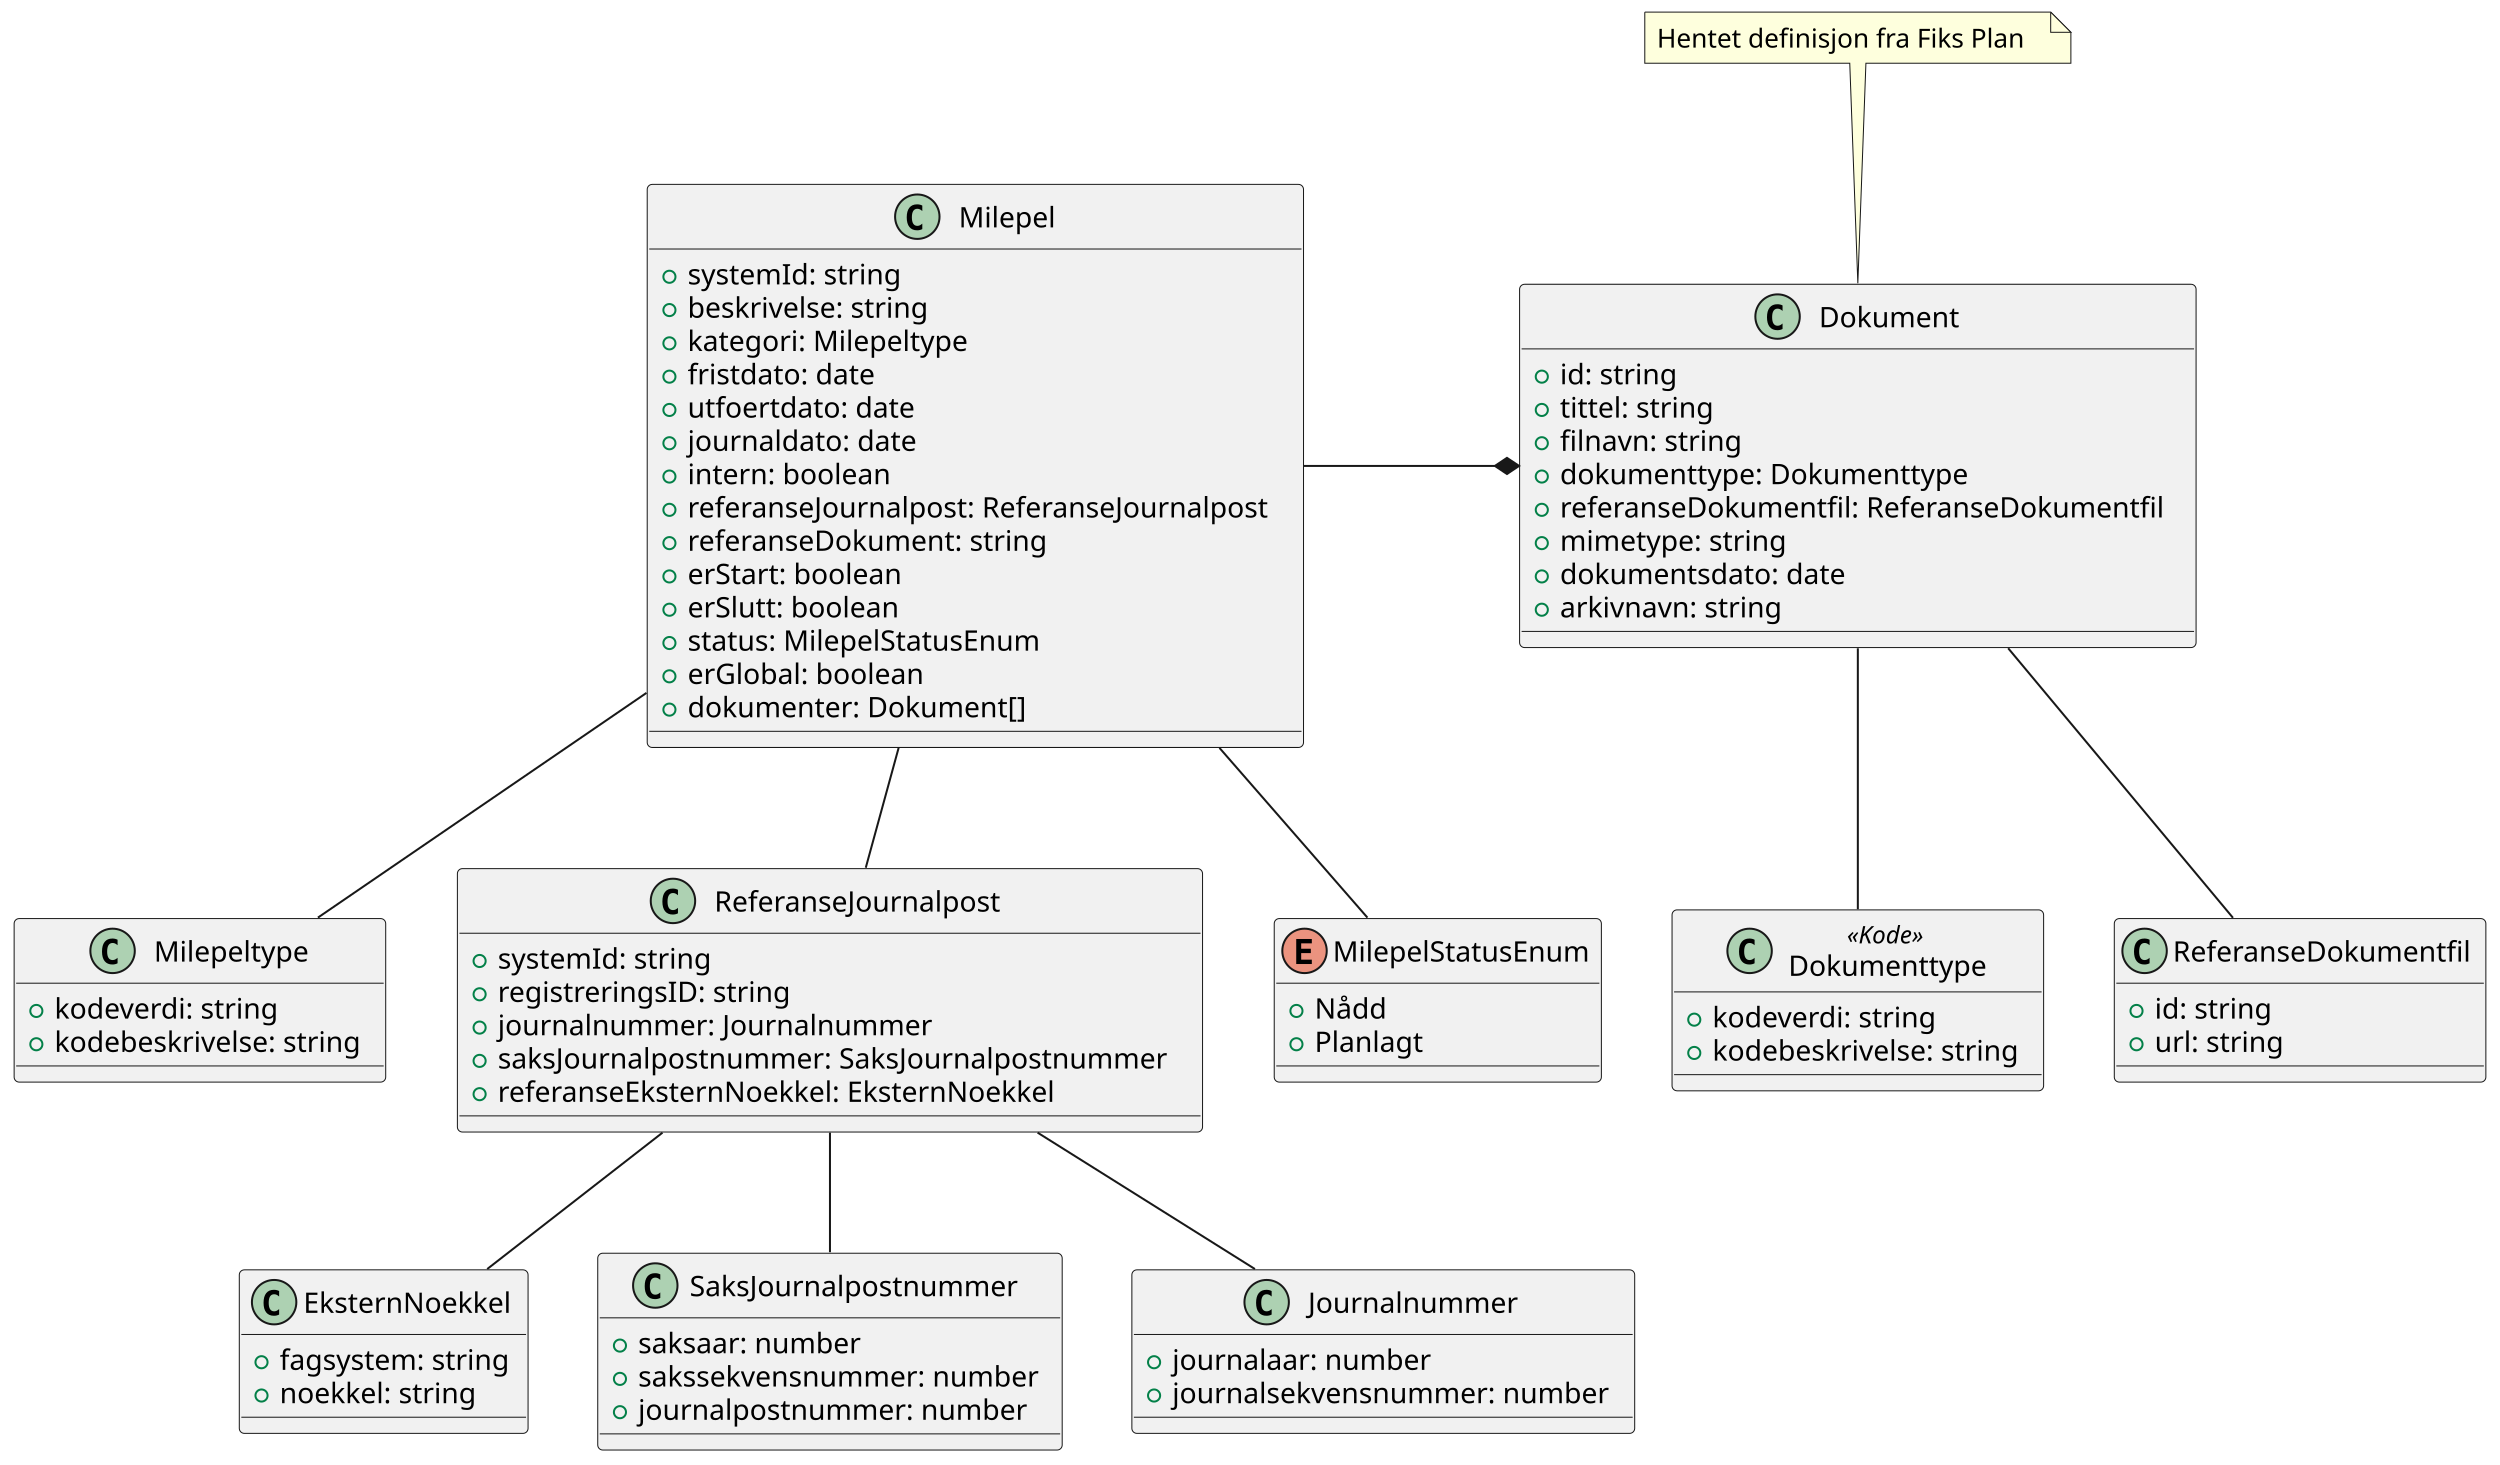
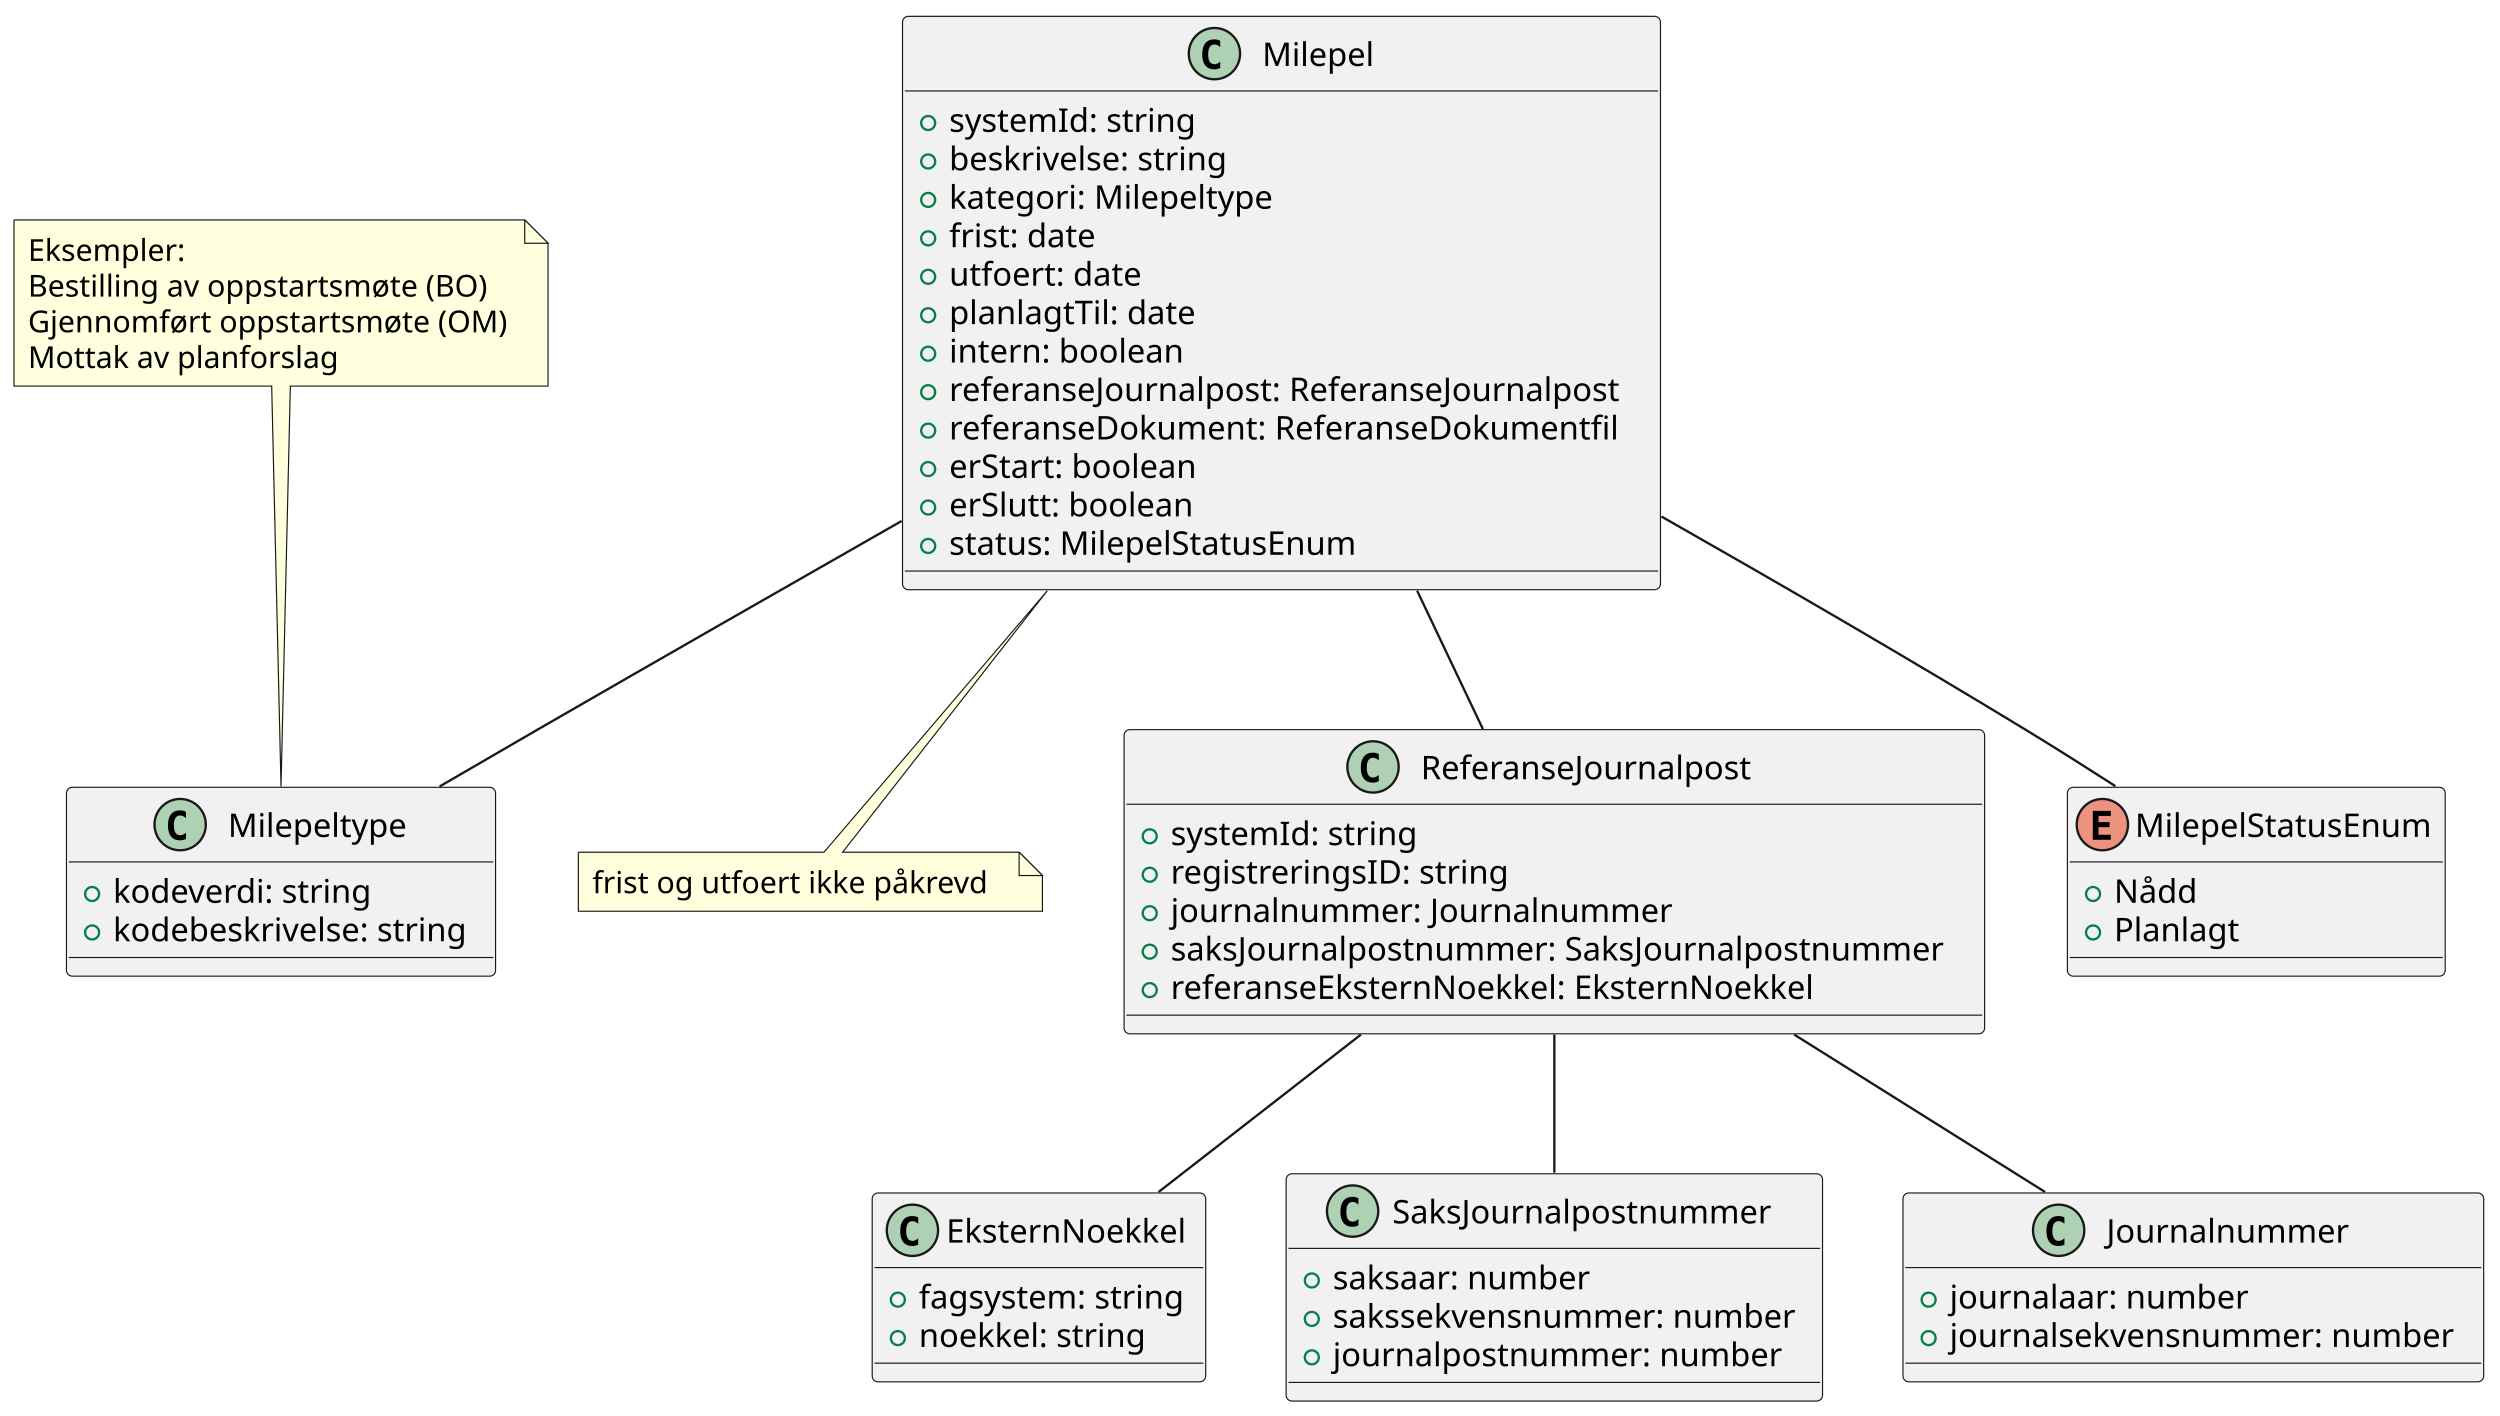
- <svg xmlns="http://www.w3.org/2000/svg" contentStyleType="text/css" height="725px" preserveAspectRatio="none" style="width:1238px;height:725px;background:#FFFFFF;" version="1.1" viewBox="0 0 1238 725" width="1238px" zoomAndPan="magnify">
+ <svg xmlns="http://www.w3.org/2000/svg" contentStyleType="text/css" height="607px" preserveAspectRatio="none" style="width:1072px;height:607px;background:#FFFFFF;" version="1.1" viewBox="0 0 1072 607" width="1072px" zoomAndPan="magnify">
  <defs />
  <g>
    <g id="elem_Milepel">
-       <rect codeLine="2" fill="#F1F1F1" height="278.836" id="Milepel" rx="2.5" ry="2.5" style="stroke:#181818;stroke-width:0.5;" width="325" x="320.5" y="91.31" />
-       <ellipse cx="454.25" cy="107.31" fill="#ADD1B2" rx="11" ry="11" style="stroke:#181818;stroke-width:1.0;" />
-       <path d="M456.723,113.453 Q456.142,113.752 455.503,113.901 Q454.864,114.051 454.158,114.051 Q451.651,114.051 450.332,112.399 Q449.012,110.747 449.012,107.626 Q449.012,104.496 450.332,102.845 Q451.651,101.193 454.158,101.193 Q454.864,101.193 455.511,101.342 Q456.159,101.492 456.723,101.79 L456.723,104.513 Q456.092,103.932 455.499,103.662 Q454.905,103.392 454.274,103.392 Q452.93,103.392 452.245,104.459 Q451.56,105.526 451.56,107.626 Q451.56,109.718 452.245,110.784 Q452.93,111.851 454.274,111.851 Q454.905,111.851 455.499,111.581 Q456.092,111.311 456.723,110.73 Z " fill="#000000" />
-       <text fill="#000000" font-family="sans-serif" font-size="14" lengthAdjust="spacing" textLength="49" x="474.75" y="112.601">Milepel</text>
-       <line style="stroke:#181818;stroke-width:0.5;" x1="321.5" x2="644.5" y1="123.31" y2="123.31" />
-       <ellipse cx="331.5" cy="137.054" fill="none" rx="3" ry="3" style="stroke:#038048;stroke-width:1.0;" />
-       <text fill="#000000" font-family="sans-serif" font-size="14" lengthAdjust="spacing" textLength="108" x="340.5" y="140.845">systemId: string</text>
-       <ellipse cx="331.5" cy="153.542" fill="none" rx="3" ry="3" style="stroke:#038048;stroke-width:1.0;" />
-       <text fill="#000000" font-family="sans-serif" font-size="14" lengthAdjust="spacing" textLength="124" x="340.5" y="157.333">beskrivelse: string</text>
-       <ellipse cx="331.5" cy="170.031" fill="none" rx="3" ry="3" style="stroke:#038048;stroke-width:1.0;" />
-       <text fill="#000000" font-family="sans-serif" font-size="14" lengthAdjust="spacing" textLength="143" x="340.5" y="173.822">kategori: Milepeltype</text>
-       <ellipse cx="331.5" cy="186.519" fill="none" rx="3" ry="3" style="stroke:#038048;stroke-width:1.0;" />
-       <text fill="#000000" font-family="sans-serif" font-size="14" lengthAdjust="spacing" textLength="96" x="340.5" y="190.31">fristdato: date</text>
-       <ellipse cx="331.5" cy="203.007" fill="none" rx="3" ry="3" style="stroke:#038048;stroke-width:1.0;" />
-       <text fill="#000000" font-family="sans-serif" font-size="14" lengthAdjust="spacing" textLength="116" x="340.5" y="206.798">utfoertdato: date</text>
-       <ellipse cx="331.5" cy="219.495" fill="none" rx="3" ry="3" style="stroke:#038048;stroke-width:1.0;" />
-       <text fill="#000000" font-family="sans-serif" font-size="14" lengthAdjust="spacing" textLength="118" x="340.5" y="223.287">journaldato: date</text>
-       <ellipse cx="331.5" cy="235.984" fill="none" rx="3" ry="3" style="stroke:#038048;stroke-width:1.0;" />
-       <text fill="#000000" font-family="sans-serif" font-size="14" lengthAdjust="spacing" textLength="105" x="340.5" y="239.775">intern: boolean</text>
-       <ellipse cx="331.5" cy="252.472" fill="none" rx="3" ry="3" style="stroke:#038048;stroke-width:1.0;" />
-       <text fill="#000000" font-family="sans-serif" font-size="14" lengthAdjust="spacing" textLength="299" x="340.5" y="256.263">referanseJournalpost: ReferanseJournalpost</text>
-       <ellipse cx="331.5" cy="268.96" fill="none" rx="3" ry="3" style="stroke:#038048;stroke-width:1.0;" />
-       <text fill="#000000" font-family="sans-serif" font-size="14" lengthAdjust="spacing" textLength="184" x="340.5" y="272.751">referanseDokument: string</text>
-       <ellipse cx="331.5" cy="285.449" fill="none" rx="3" ry="3" style="stroke:#038048;stroke-width:1.0;" />
-       <text fill="#000000" font-family="sans-serif" font-size="14" lengthAdjust="spacing" textLength="110" x="340.5" y="289.24">erStart: boolean</text>
-       <ellipse cx="331.5" cy="301.937" fill="none" rx="3" ry="3" style="stroke:#038048;stroke-width:1.0;" />
-       <text fill="#000000" font-family="sans-serif" font-size="14" lengthAdjust="spacing" textLength="109" x="340.5" y="305.728">erSlutt: boolean</text>
-       <ellipse cx="331.5" cy="318.425" fill="none" rx="3" ry="3" style="stroke:#038048;stroke-width:1.0;" />
-       <text fill="#000000" font-family="sans-serif" font-size="14" lengthAdjust="spacing" textLength="179" x="340.5" y="322.216">status: MilepelStatusEnum</text>
-       <ellipse cx="331.5" cy="334.913" fill="none" rx="3" ry="3" style="stroke:#038048;stroke-width:1.0;" />
-       <text fill="#000000" font-family="sans-serif" font-size="14" lengthAdjust="spacing" textLength="122" x="340.5" y="338.704">erGlobal: boolean</text>
-       <ellipse cx="331.5" cy="351.402" fill="none" rx="3" ry="3" style="stroke:#038048;stroke-width:1.0;" />
-       <text fill="#000000" font-family="sans-serif" font-size="14" lengthAdjust="spacing" textLength="173" x="340.5" y="355.193">dokumenter: Dokument[]</text>
-       <line style="stroke:#181818;stroke-width:0.5;" x1="321.5" x2="644.5" y1="362.146" y2="362.146" />
+       <rect codeLine="2" fill="#F1F1F1" height="245.859" id="Milepel" rx="2.5" ry="2.5" style="stroke:#181818;stroke-width:0.5;" width="325" x="387" y="7" />
+       <ellipse cx="520.75" cy="23" fill="#ADD1B2" rx="11" ry="11" style="stroke:#181818;stroke-width:1.0;" />
+       <path d="M523.223,29.143 Q522.642,29.442 522.003,29.591 Q521.364,29.741 520.658,29.741 Q518.151,29.741 516.832,28.089 Q515.512,26.437 515.512,23.316 Q515.512,20.186 516.832,18.535 Q518.151,16.883 520.658,16.883 Q521.364,16.883 522.011,17.032 Q522.659,17.182 523.223,17.48 L523.223,20.203 Q522.592,19.622 521.999,19.352 Q521.405,19.082 520.774,19.082 Q519.43,19.082 518.745,20.149 Q518.06,21.216 518.06,23.316 Q518.06,25.408 518.745,26.474 Q519.43,27.541 520.774,27.541 Q521.405,27.541 521.999,27.271 Q522.592,27.002 523.223,26.42 Z " fill="#000000" />
+       <text fill="#000000" font-family="sans-serif" font-size="14" lengthAdjust="spacing" textLength="49" x="541.25" y="28.291">Milepel</text>
+       <line style="stroke:#181818;stroke-width:0.5;" x1="388" x2="711" y1="39" y2="39" />
+       <ellipse cx="398" cy="52.744" fill="none" rx="3" ry="3" style="stroke:#038048;stroke-width:1.0;" />
+       <text fill="#000000" font-family="sans-serif" font-size="14" lengthAdjust="spacing" textLength="108" x="407" y="56.535">systemId: string</text>
+       <ellipse cx="398" cy="69.232" fill="none" rx="3" ry="3" style="stroke:#038048;stroke-width:1.0;" />
+       <text fill="#000000" font-family="sans-serif" font-size="14" lengthAdjust="spacing" textLength="124" x="407" y="73.023">beskrivelse: string</text>
+       <ellipse cx="398" cy="85.721" fill="none" rx="3" ry="3" style="stroke:#038048;stroke-width:1.0;" />
+       <text fill="#000000" font-family="sans-serif" font-size="14" lengthAdjust="spacing" textLength="143" x="407" y="89.512">kategori: Milepeltype</text>
+       <ellipse cx="398" cy="102.209" fill="none" rx="3" ry="3" style="stroke:#038048;stroke-width:1.0;" />
+       <text fill="#000000" font-family="sans-serif" font-size="14" lengthAdjust="spacing" textLength="65" x="407" y="106">frist: date</text>
+       <ellipse cx="398" cy="118.697" fill="none" rx="3" ry="3" style="stroke:#038048;stroke-width:1.0;" />
+       <text fill="#000000" font-family="sans-serif" font-size="14" lengthAdjust="spacing" textLength="85" x="407" y="122.488">utfoert: date</text>
+       <ellipse cx="398" cy="135.185" fill="none" rx="3" ry="3" style="stroke:#038048;stroke-width:1.0;" />
+       <text fill="#000000" font-family="sans-serif" font-size="14" lengthAdjust="spacing" textLength="111" x="407" y="138.977">planlagtTil: date</text>
+       <ellipse cx="398" cy="151.674" fill="none" rx="3" ry="3" style="stroke:#038048;stroke-width:1.0;" />
+       <text fill="#000000" font-family="sans-serif" font-size="14" lengthAdjust="spacing" textLength="105" x="407" y="155.465">intern: boolean</text>
+       <ellipse cx="398" cy="168.162" fill="none" rx="3" ry="3" style="stroke:#038048;stroke-width:1.0;" />
+       <text fill="#000000" font-family="sans-serif" font-size="14" lengthAdjust="spacing" textLength="299" x="407" y="171.953">referanseJournalpost: ReferanseJournalpost</text>
+       <ellipse cx="398" cy="184.65" fill="none" rx="3" ry="3" style="stroke:#038048;stroke-width:1.0;" />
+       <text fill="#000000" font-family="sans-serif" font-size="14" lengthAdjust="spacing" textLength="296" x="407" y="188.441">referanseDokument: ReferanseDokumentfil</text>
+       <ellipse cx="398" cy="201.139" fill="none" rx="3" ry="3" style="stroke:#038048;stroke-width:1.0;" />
+       <text fill="#000000" font-family="sans-serif" font-size="14" lengthAdjust="spacing" textLength="110" x="407" y="204.93">erStart: boolean</text>
+       <ellipse cx="398" cy="217.627" fill="none" rx="3" ry="3" style="stroke:#038048;stroke-width:1.0;" />
+       <text fill="#000000" font-family="sans-serif" font-size="14" lengthAdjust="spacing" textLength="109" x="407" y="221.418">erSlutt: boolean</text>
+       <ellipse cx="398" cy="234.115" fill="none" rx="3" ry="3" style="stroke:#038048;stroke-width:1.0;" />
+       <text fill="#000000" font-family="sans-serif" font-size="14" lengthAdjust="spacing" textLength="179" x="407" y="237.906">status: MilepelStatusEnum</text>
+       <line style="stroke:#181818;stroke-width:0.5;" x1="388" x2="711" y1="244.859" y2="244.859" />
    </g>
    <g id="elem_Milepeltype">
-       <rect codeLine="21" fill="#F1F1F1" height="80.977" id="Milepeltype" rx="2.5" ry="2.5" style="stroke:#181818;stroke-width:0.5;" width="184" x="7" y="454.88" />
-       <ellipse cx="55.75" cy="470.88" fill="#ADD1B2" rx="11" ry="11" style="stroke:#181818;stroke-width:1.0;" />
-       <path d="M58.223,477.023 Q57.642,477.322 57.003,477.471 Q56.364,477.621 55.658,477.621 Q53.151,477.621 51.831,475.969 Q50.512,474.317 50.512,471.196 Q50.512,468.067 51.831,466.415 Q53.151,464.763 55.658,464.763 Q56.364,464.763 57.011,464.912 Q57.659,465.062 58.223,465.361 L58.223,468.083 Q57.592,467.502 56.999,467.232 Q56.405,466.962 55.774,466.962 Q54.43,466.962 53.745,468.029 Q53.06,469.096 53.06,471.196 Q53.06,473.288 53.745,474.354 Q54.43,475.421 55.774,475.421 Q56.405,475.421 56.999,475.151 Q57.592,474.882 58.223,474.3 Z " fill="#000000" />
-       <text fill="#000000" font-family="sans-serif" font-size="14" lengthAdjust="spacing" textLength="78" x="76.25" y="476.171">Milepeltype</text>
-       <line style="stroke:#181818;stroke-width:0.5;" x1="8" x2="190" y1="486.88" y2="486.88" />
-       <ellipse cx="18" cy="500.624" fill="none" rx="3" ry="3" style="stroke:#038048;stroke-width:1.0;" />
-       <text fill="#000000" font-family="sans-serif" font-size="14" lengthAdjust="spacing" textLength="116" x="27" y="504.415">kodeverdi: string</text>
-       <ellipse cx="18" cy="517.112" fill="none" rx="3" ry="3" style="stroke:#038048;stroke-width:1.0;" />
-       <text fill="#000000" font-family="sans-serif" font-size="14" lengthAdjust="spacing" textLength="158" x="27" y="520.903">kodebeskrivelse: string</text>
-       <line style="stroke:#181818;stroke-width:0.5;" x1="8" x2="190" y1="527.857" y2="527.857" />
+       <rect codeLine="24" fill="#F1F1F1" height="80.977" id="Milepeltype" rx="2.5" ry="2.5" style="stroke:#181818;stroke-width:0.5;" width="184" x="28.5" y="337.6" />
+       <ellipse cx="77.25" cy="353.6" fill="#ADD1B2" rx="11" ry="11" style="stroke:#181818;stroke-width:1.0;" />
+       <path d="M79.723,359.743 Q79.142,360.042 78.503,360.191 Q77.864,360.341 77.158,360.341 Q74.651,360.341 73.332,358.689 Q72.012,357.037 72.012,353.916 Q72.012,350.786 73.332,349.135 Q74.651,347.483 77.158,347.483 Q77.864,347.483 78.511,347.632 Q79.159,347.782 79.723,348.08 L79.723,350.803 Q79.092,350.222 78.499,349.952 Q77.905,349.683 77.274,349.683 Q75.93,349.683 75.245,350.749 Q74.56,351.816 74.56,353.916 Q74.56,356.008 75.245,357.074 Q75.93,358.141 77.274,358.141 Q77.905,358.141 78.499,357.871 Q79.092,357.601 79.723,357.02 Z " fill="#000000" />
+       <text fill="#000000" font-family="sans-serif" font-size="14" lengthAdjust="spacing" textLength="78" x="97.75" y="358.891">Milepeltype</text>
+       <line style="stroke:#181818;stroke-width:0.5;" x1="29.5" x2="211.5" y1="369.6" y2="369.6" />
+       <ellipse cx="39.5" cy="383.344" fill="none" rx="3" ry="3" style="stroke:#038048;stroke-width:1.0;" />
+       <text fill="#000000" font-family="sans-serif" font-size="14" lengthAdjust="spacing" textLength="116" x="48.5" y="387.135">kodeverdi: string</text>
+       <ellipse cx="39.5" cy="399.832" fill="none" rx="3" ry="3" style="stroke:#038048;stroke-width:1.0;" />
+       <text fill="#000000" font-family="sans-serif" font-size="14" lengthAdjust="spacing" textLength="158" x="48.5" y="403.623">kodebeskrivelse: string</text>
+       <line style="stroke:#181818;stroke-width:0.5;" x1="29.5" x2="211.5" y1="410.577" y2="410.577" />
+     </g>
+     <g id="elem_GMN5">
+       <path d="M6,94.31 L6,165.552 A0,0 0 0 0 6,165.552 L116.5,165.552 L120.5,337.31 L124.5,165.552 L235,165.552 A0,0 0 0 0 235,165.552 L235,104.31 L225,94.31 L6,94.31 A0,0 0 0 0 6,94.31 " fill="#FEFFDD" style="stroke:#181818;stroke-width:0.5;" />
+       <path d="M225,94.31 L225,104.31 L235,104.31 L225,94.31 " fill="#FEFFDD" style="stroke:#181818;stroke-width:0.5;" />
+       <text fill="#000000" font-family="sans-serif" font-size="13" lengthAdjust="spacing" textLength="69" x="12" y="111.878">Eksempler:</text>
+       <text fill="#000000" font-family="sans-serif" font-size="13" lengthAdjust="spacing" textLength="201" x="12" y="127.189">Bestilling av oppstartsmøte (BO)</text>
+       <text fill="#000000" font-family="sans-serif" font-size="13" lengthAdjust="spacing" textLength="208" x="12" y="142.5">Gjennomført oppstartsmøte (OM)</text>
+       <text fill="#000000" font-family="sans-serif" font-size="13" lengthAdjust="spacing" textLength="137" x="12" y="157.81">Mottak av planforslag</text>
+     </g>
+     <g id="elem_GMN8">
+       <path d="M248,365.43 L248,390.74 A0,0 0 0 0 248,390.74 L447,390.74 A0,0 0 0 0 447,390.74 L447,375.43 L437,365.43 L361.32,365.43 L449.09,253.29 L353.32,365.43 L248,365.43 A0,0 0 0 0 248,365.43 " fill="#FEFFDD" style="stroke:#181818;stroke-width:0.5;" />
+       <path d="M437,365.43 L437,375.43 L447,375.43 L437,365.43 " fill="#FEFFDD" style="stroke:#181818;stroke-width:0.5;" />
+       <text fill="#000000" font-family="sans-serif" font-size="13" lengthAdjust="spacing" textLength="178" x="254" y="382.998">frist og utfoert ikke påkrevd</text>
    </g>
    <g id="elem_ReferanseJournalpost">
-       <rect codeLine="28" fill="#F1F1F1" height="130.441" id="ReferanseJournalpost" rx="2.5" ry="2.5" style="stroke:#181818;stroke-width:0.5;" width="369" x="226.5" y="430.14" />
-       <ellipse cx="333.25" cy="446.14" fill="#ADD1B2" rx="11" ry="11" style="stroke:#181818;stroke-width:1.0;" />
-       <path d="M335.723,452.283 Q335.142,452.582 334.503,452.731 Q333.864,452.881 333.158,452.881 Q330.651,452.881 329.332,451.229 Q328.012,449.577 328.012,446.456 Q328.012,443.327 329.332,441.675 Q330.651,440.023 333.158,440.023 Q333.864,440.023 334.511,440.172 Q335.159,440.322 335.723,440.62 L335.723,443.343 Q335.092,442.762 334.499,442.492 Q333.905,442.223 333.274,442.223 Q331.93,442.223 331.245,443.289 Q330.56,444.356 330.56,446.456 Q330.56,448.548 331.245,449.614 Q331.93,450.681 333.274,450.681 Q333.905,450.681 334.499,450.411 Q335.092,450.142 335.723,449.56 Z " fill="#000000" />
-       <text fill="#000000" font-family="sans-serif" font-size="14" lengthAdjust="spacing" textLength="147" x="353.75" y="451.431">ReferanseJournalpost</text>
-       <line style="stroke:#181818;stroke-width:0.5;" x1="227.5" x2="594.5" y1="462.14" y2="462.14" />
-       <ellipse cx="237.5" cy="475.884" fill="none" rx="3" ry="3" style="stroke:#038048;stroke-width:1.0;" />
-       <text fill="#000000" font-family="sans-serif" font-size="14" lengthAdjust="spacing" textLength="108" x="246.5" y="479.675">systemId: string</text>
-       <ellipse cx="237.5" cy="492.372" fill="none" rx="3" ry="3" style="stroke:#038048;stroke-width:1.0;" />
-       <text fill="#000000" font-family="sans-serif" font-size="14" lengthAdjust="spacing" textLength="150" x="246.5" y="496.163">registreringsID: string</text>
-       <ellipse cx="237.5" cy="508.861" fill="none" rx="3" ry="3" style="stroke:#038048;stroke-width:1.0;" />
-       <text fill="#000000" font-family="sans-serif" font-size="14" lengthAdjust="spacing" textLength="222" x="246.5" y="512.652">journalnummer: Journalnummer</text>
-       <ellipse cx="237.5" cy="525.349" fill="none" rx="3" ry="3" style="stroke:#038048;stroke-width:1.0;" />
-       <text fill="#000000" font-family="sans-serif" font-size="14" lengthAdjust="spacing" textLength="343" x="246.5" y="529.14">saksJournalpostnummer: SaksJournalpostnummer</text>
-       <ellipse cx="237.5" cy="541.837" fill="none" rx="3" ry="3" style="stroke:#038048;stroke-width:1.0;" />
-       <text fill="#000000" font-family="sans-serif" font-size="14" lengthAdjust="spacing" textLength="285" x="246.5" y="545.628">referanseEksternNoekkel: EksternNoekkel</text>
-       <line style="stroke:#181818;stroke-width:0.5;" x1="227.5" x2="594.5" y1="552.581" y2="552.581" />
+       <rect codeLine="31" fill="#F1F1F1" height="130.441" id="ReferanseJournalpost" rx="2.5" ry="2.5" style="stroke:#181818;stroke-width:0.5;" width="369" x="482" y="312.86" />
+       <ellipse cx="588.75" cy="328.86" fill="#ADD1B2" rx="11" ry="11" style="stroke:#181818;stroke-width:1.0;" />
+       <path d="M591.223,335.003 Q590.642,335.302 590.003,335.451 Q589.364,335.601 588.658,335.601 Q586.151,335.601 584.832,333.949 Q583.512,332.297 583.512,329.176 Q583.512,326.046 584.832,324.395 Q586.151,322.743 588.658,322.743 Q589.364,322.743 590.011,322.892 Q590.659,323.042 591.223,323.341 L591.223,326.063 Q590.592,325.482 589.999,325.212 Q589.405,324.942 588.774,324.942 Q587.43,324.942 586.745,326.009 Q586.06,327.076 586.06,329.176 Q586.06,331.268 586.745,332.334 Q587.43,333.401 588.774,333.401 Q589.405,333.401 589.999,333.131 Q590.592,332.861 591.223,332.28 Z " fill="#000000" />
+       <text fill="#000000" font-family="sans-serif" font-size="14" lengthAdjust="spacing" textLength="147" x="609.25" y="334.151">ReferanseJournalpost</text>
+       <line style="stroke:#181818;stroke-width:0.5;" x1="483" x2="850" y1="344.86" y2="344.86" />
+       <ellipse cx="493" cy="358.604" fill="none" rx="3" ry="3" style="stroke:#038048;stroke-width:1.0;" />
+       <text fill="#000000" font-family="sans-serif" font-size="14" lengthAdjust="spacing" textLength="108" x="502" y="362.395">systemId: string</text>
+       <ellipse cx="493" cy="375.092" fill="none" rx="3" ry="3" style="stroke:#038048;stroke-width:1.0;" />
+       <text fill="#000000" font-family="sans-serif" font-size="14" lengthAdjust="spacing" textLength="150" x="502" y="378.883">registreringsID: string</text>
+       <ellipse cx="493" cy="391.581" fill="none" rx="3" ry="3" style="stroke:#038048;stroke-width:1.0;" />
+       <text fill="#000000" font-family="sans-serif" font-size="14" lengthAdjust="spacing" textLength="222" x="502" y="395.372">journalnummer: Journalnummer</text>
+       <ellipse cx="493" cy="408.069" fill="none" rx="3" ry="3" style="stroke:#038048;stroke-width:1.0;" />
+       <text fill="#000000" font-family="sans-serif" font-size="14" lengthAdjust="spacing" textLength="343" x="502" y="411.86">saksJournalpostnummer: SaksJournalpostnummer</text>
+       <ellipse cx="493" cy="424.557" fill="none" rx="3" ry="3" style="stroke:#038048;stroke-width:1.0;" />
+       <text fill="#000000" font-family="sans-serif" font-size="14" lengthAdjust="spacing" textLength="285" x="502" y="428.348">referanseEksternNoekkel: EksternNoekkel</text>
+       <line style="stroke:#181818;stroke-width:0.5;" x1="483" x2="850" y1="435.301" y2="435.301" />
    </g>
    <g id="elem_MilepelStatusEnum">
-       <rect codeLine="58" fill="#F1F1F1" height="80.977" id="MilepelStatusEnum" rx="2.5" ry="2.5" style="stroke:#181818;stroke-width:0.5;" width="162" x="631" y="454.88" />
-       <ellipse cx="646" cy="470.88" fill="#EB937F" rx="11" ry="11" style="stroke:#181818;stroke-width:1.0;" />
-       <path d="M649.614,477.38 L641.894,477.38 L641.894,464.987 L649.614,464.987 L649.614,467.145 L644.343,467.145 L644.343,469.818 L649.116,469.818 L649.116,471.976 L644.343,471.976 L644.343,475.222 L649.614,475.222 Z " fill="#000000" />
-       <text fill="#000000" font-family="sans-serif" font-size="14" lengthAdjust="spacing" textLength="130" x="660" y="476.171">MilepelStatusEnum</text>
-       <line style="stroke:#181818;stroke-width:0.5;" x1="632" x2="792" y1="486.88" y2="486.88" />
-       <ellipse cx="642" cy="500.624" fill="none" rx="3" ry="3" style="stroke:#038048;stroke-width:1.0;" />
-       <text fill="#000000" font-family="sans-serif" font-size="14" lengthAdjust="spacing" textLength="36" x="651" y="504.415">Nådd</text>
-       <ellipse cx="642" cy="517.112" fill="none" rx="3" ry="3" style="stroke:#038048;stroke-width:1.0;" />
-       <text fill="#000000" font-family="sans-serif" font-size="14" lengthAdjust="spacing" textLength="55" x="651" y="520.903">Planlagt</text>
-       <line style="stroke:#181818;stroke-width:0.5;" x1="632" x2="792" y1="527.857" y2="527.857" />
-     </g>
-     <g id="elem_Dokument">
-       <rect codeLine="64" fill="#F1F1F1" height="179.906" id="Dokument" rx="2.5" ry="2.5" style="stroke:#181818;stroke-width:0.5;" width="335" x="752.5" y="140.77" />
-       <ellipse cx="880.25" cy="156.77" fill="#ADD1B2" rx="11" ry="11" style="stroke:#181818;stroke-width:1.0;" />
-       <path d="M882.723,162.913 Q882.142,163.212 881.503,163.361 Q880.864,163.511 880.158,163.511 Q877.651,163.511 876.332,161.859 Q875.012,160.207 875.012,157.086 Q875.012,153.957 876.332,152.305 Q877.651,150.653 880.158,150.653 Q880.864,150.653 881.511,150.802 Q882.159,150.952 882.723,151.25 L882.723,153.973 Q882.092,153.392 881.499,153.122 Q880.905,152.852 880.274,152.852 Q878.93,152.852 878.245,153.919 Q877.56,154.986 877.56,157.086 Q877.56,159.178 878.245,160.244 Q878.93,161.311 880.274,161.311 Q880.905,161.311 881.499,161.041 Q882.092,160.772 882.723,160.19 Z " fill="#000000" />
-       <text fill="#000000" font-family="sans-serif" font-size="14" lengthAdjust="spacing" textLength="71" x="900.75" y="162.061">Dokument</text>
-       <line style="stroke:#181818;stroke-width:0.5;" x1="753.5" x2="1086.5" y1="172.77" y2="172.77" />
-       <ellipse cx="763.5" cy="186.514" fill="none" rx="3" ry="3" style="stroke:#038048;stroke-width:1.0;" />
-       <text fill="#000000" font-family="sans-serif" font-size="14" lengthAdjust="spacing" textLength="61" x="772.5" y="190.305">id: string</text>
-       <ellipse cx="763.5" cy="203.002" fill="none" rx="3" ry="3" style="stroke:#038048;stroke-width:1.0;" />
-       <text fill="#000000" font-family="sans-serif" font-size="14" lengthAdjust="spacing" textLength="79" x="772.5" y="206.793">tittel: string</text>
-       <ellipse cx="763.5" cy="219.491" fill="none" rx="3" ry="3" style="stroke:#038048;stroke-width:1.0;" />
-       <text fill="#000000" font-family="sans-serif" font-size="14" lengthAdjust="spacing" textLength="94" x="772.5" y="223.282">filnavn: string</text>
-       <ellipse cx="763.5" cy="235.979" fill="none" rx="3" ry="3" style="stroke:#038048;stroke-width:1.0;" />
-       <text fill="#000000" font-family="sans-serif" font-size="14" lengthAdjust="spacing" textLength="207" x="772.5" y="239.77">dokumenttype: Dokumenttype</text>
-       <ellipse cx="763.5" cy="252.467" fill="none" rx="3" ry="3" style="stroke:#038048;stroke-width:1.0;" />
-       <text fill="#000000" font-family="sans-serif" font-size="14" lengthAdjust="spacing" textLength="309" x="772.5" y="256.258">referanseDokumentfil: ReferanseDokumentfil</text>
-       <ellipse cx="763.5" cy="268.955" fill="none" rx="3" ry="3" style="stroke:#038048;stroke-width:1.0;" />
-       <text fill="#000000" font-family="sans-serif" font-size="14" lengthAdjust="spacing" textLength="115" x="772.5" y="272.747">mimetype: string</text>
-       <ellipse cx="763.5" cy="285.444" fill="none" rx="3" ry="3" style="stroke:#038048;stroke-width:1.0;" />
-       <text fill="#000000" font-family="sans-serif" font-size="14" lengthAdjust="spacing" textLength="146" x="772.5" y="289.235">dokumentsdato: date</text>
-       <ellipse cx="763.5" cy="301.932" fill="none" rx="3" ry="3" style="stroke:#038048;stroke-width:1.0;" />
-       <text fill="#000000" font-family="sans-serif" font-size="14" lengthAdjust="spacing" textLength="114" x="772.5" y="305.723">arkivnavn: string</text>
-       <line style="stroke:#181818;stroke-width:0.5;" x1="753.5" x2="1086.5" y1="312.676" y2="312.676" />
+       <rect codeLine="60" fill="#F1F1F1" height="80.977" id="MilepelStatusEnum" rx="2.5" ry="2.5" style="stroke:#181818;stroke-width:0.5;" width="162" x="886.5" y="337.6" />
+       <ellipse cx="901.5" cy="353.6" fill="#EB937F" rx="11" ry="11" style="stroke:#181818;stroke-width:1.0;" />
+       <path d="M905.114,360.1 L897.394,360.1 L897.394,347.707 L905.114,347.707 L905.114,349.865 L899.843,349.865 L899.843,352.538 L904.616,352.538 L904.616,354.696 L899.843,354.696 L899.843,357.942 L905.114,357.942 Z " fill="#000000" />
+       <text fill="#000000" font-family="sans-serif" font-size="14" lengthAdjust="spacing" textLength="130" x="915.5" y="358.891">MilepelStatusEnum</text>
+       <line style="stroke:#181818;stroke-width:0.5;" x1="887.5" x2="1047.5" y1="369.6" y2="369.6" />
+       <ellipse cx="897.5" cy="383.344" fill="none" rx="3" ry="3" style="stroke:#038048;stroke-width:1.0;" />
+       <text fill="#000000" font-family="sans-serif" font-size="14" lengthAdjust="spacing" textLength="36" x="906.5" y="387.135">Nådd</text>
+       <ellipse cx="897.5" cy="399.832" fill="none" rx="3" ry="3" style="stroke:#038048;stroke-width:1.0;" />
+       <text fill="#000000" font-family="sans-serif" font-size="14" lengthAdjust="spacing" textLength="55" x="906.5" y="403.623">Planlagt</text>
+       <line style="stroke:#181818;stroke-width:0.5;" x1="887.5" x2="1047.5" y1="410.577" y2="410.577" />
    </g>
    <g id="elem_EksternNoekkel">
-       <rect codeLine="53" fill="#F1F1F1" height="80.977" id="EksternNoekkel" rx="2.5" ry="2.5" style="stroke:#181818;stroke-width:0.5;" width="143" x="118.5" y="628.83" />
-       <ellipse cx="135.75" cy="644.83" fill="#ADD1B2" rx="11" ry="11" style="stroke:#181818;stroke-width:1.0;" />
-       <path d="M138.223,650.973 Q137.642,651.272 137.003,651.421 Q136.364,651.571 135.658,651.571 Q133.151,651.571 131.832,649.919 Q130.512,648.267 130.512,645.146 Q130.512,642.016 131.832,640.365 Q133.151,638.713 135.658,638.713 Q136.364,638.713 137.011,638.862 Q137.659,639.012 138.223,639.311 L138.223,642.033 Q137.592,641.452 136.999,641.182 Q136.405,640.913 135.774,640.913 Q134.43,640.913 133.745,641.979 Q133.06,643.046 133.06,645.146 Q133.06,647.238 133.745,648.304 Q134.43,649.371 135.774,649.371 Q136.405,649.371 136.999,649.101 Q137.592,648.832 138.223,648.25 Z " fill="#000000" />
-       <text fill="#000000" font-family="sans-serif" font-size="14" lengthAdjust="spacing" textLength="106" x="150.25" y="650.121">EksternNoekkel</text>
-       <line style="stroke:#181818;stroke-width:0.5;" x1="119.5" x2="260.5" y1="660.83" y2="660.83" />
-       <ellipse cx="129.5" cy="674.574" fill="none" rx="3" ry="3" style="stroke:#038048;stroke-width:1.0;" />
-       <text fill="#000000" font-family="sans-serif" font-size="14" lengthAdjust="spacing" textLength="117" x="138.5" y="678.365">fagsystem: string</text>
-       <ellipse cx="129.5" cy="691.062" fill="none" rx="3" ry="3" style="stroke:#038048;stroke-width:1.0;" />
-       <text fill="#000000" font-family="sans-serif" font-size="14" lengthAdjust="spacing" textLength="102" x="138.5" y="694.853">noekkel: string</text>
-       <line style="stroke:#181818;stroke-width:0.5;" x1="119.5" x2="260.5" y1="701.807" y2="701.807" />
+       <rect codeLine="55" fill="#F1F1F1" height="80.977" id="EksternNoekkel" rx="2.5" ry="2.5" style="stroke:#181818;stroke-width:0.5;" width="143" x="374" y="511.55" />
+       <ellipse cx="391.25" cy="527.55" fill="#ADD1B2" rx="11" ry="11" style="stroke:#181818;stroke-width:1.0;" />
+       <path d="M393.723,533.693 Q393.142,533.992 392.503,534.141 Q391.864,534.291 391.158,534.291 Q388.651,534.291 387.332,532.639 Q386.012,530.987 386.012,527.866 Q386.012,524.736 387.332,523.085 Q388.651,521.433 391.158,521.433 Q391.864,521.433 392.511,521.582 Q393.159,521.732 393.723,522.03 L393.723,524.753 Q393.092,524.172 392.499,523.902 Q391.905,523.633 391.274,523.633 Q389.93,523.633 389.245,524.699 Q388.56,525.766 388.56,527.866 Q388.56,529.958 389.245,531.024 Q389.93,532.091 391.274,532.091 Q391.905,532.091 392.499,531.821 Q393.092,531.552 393.723,530.97 Z " fill="#000000" />
+       <text fill="#000000" font-family="sans-serif" font-size="14" lengthAdjust="spacing" textLength="106" x="405.75" y="532.841">EksternNoekkel</text>
+       <line style="stroke:#181818;stroke-width:0.5;" x1="375" x2="516" y1="543.55" y2="543.55" />
+       <ellipse cx="385" cy="557.294" fill="none" rx="3" ry="3" style="stroke:#038048;stroke-width:1.0;" />
+       <text fill="#000000" font-family="sans-serif" font-size="14" lengthAdjust="spacing" textLength="117" x="394" y="561.085">fagsystem: string</text>
+       <ellipse cx="385" cy="573.782" fill="none" rx="3" ry="3" style="stroke:#038048;stroke-width:1.0;" />
+       <text fill="#000000" font-family="sans-serif" font-size="14" lengthAdjust="spacing" textLength="102" x="394" y="577.573">noekkel: string</text>
+       <line style="stroke:#181818;stroke-width:0.5;" x1="375" x2="516" y1="584.527" y2="584.527" />
    </g>
    <g id="elem_SaksJournalpostnummer">
-       <rect codeLine="42" fill="#F1F1F1" height="97.465" id="SaksJournalpostnummer" rx="2.5" ry="2.5" style="stroke:#181818;stroke-width:0.5;" width="230" x="296" y="620.59" />
-       <ellipse cx="324.5" cy="636.59" fill="#ADD1B2" rx="11" ry="11" style="stroke:#181818;stroke-width:1.0;" />
-       <path d="M326.973,642.733 Q326.392,643.032 325.753,643.181 Q325.114,643.331 324.408,643.331 Q321.901,643.331 320.582,641.679 Q319.262,640.027 319.262,636.906 Q319.262,633.777 320.582,632.125 Q321.901,630.473 324.408,630.473 Q325.114,630.473 325.761,630.622 Q326.409,630.772 326.973,631.071 L326.973,633.793 Q326.342,633.212 325.749,632.942 Q325.155,632.673 324.524,632.673 Q323.18,632.673 322.495,633.739 Q321.81,634.806 321.81,636.906 Q321.81,638.998 322.495,640.064 Q323.18,641.131 324.524,641.131 Q325.155,641.131 325.749,640.861 Q326.342,640.591 326.973,640.01 Z " fill="#000000" />
-       <text fill="#000000" font-family="sans-serif" font-size="14" lengthAdjust="spacing" textLength="168" x="341.5" y="641.881">SaksJournalpostnummer</text>
-       <line style="stroke:#181818;stroke-width:0.5;" x1="297" x2="525" y1="652.59" y2="652.59" />
-       <ellipse cx="307" cy="666.334" fill="none" rx="3" ry="3" style="stroke:#038048;stroke-width:1.0;" />
-       <text fill="#000000" font-family="sans-serif" font-size="14" lengthAdjust="spacing" textLength="114" x="316" y="670.125">saksaar: number</text>
-       <ellipse cx="307" cy="682.822" fill="none" rx="3" ry="3" style="stroke:#038048;stroke-width:1.0;" />
-       <text fill="#000000" font-family="sans-serif" font-size="14" lengthAdjust="spacing" textLength="204" x="316" y="686.613">sakssekvensnummer: number</text>
-       <ellipse cx="307" cy="699.311" fill="none" rx="3" ry="3" style="stroke:#038048;stroke-width:1.0;" />
-       <text fill="#000000" font-family="sans-serif" font-size="14" lengthAdjust="spacing" textLength="199" x="316" y="703.102">journalpostnummer: number</text>
-       <line style="stroke:#181818;stroke-width:0.5;" x1="297" x2="525" y1="710.055" y2="710.055" />
+       <rect codeLine="44" fill="#F1F1F1" height="97.465" id="SaksJournalpostnummer" rx="2.5" ry="2.5" style="stroke:#181818;stroke-width:0.5;" width="230" x="551.5" y="503.31" />
+       <ellipse cx="580" cy="519.31" fill="#ADD1B2" rx="11" ry="11" style="stroke:#181818;stroke-width:1.0;" />
+       <path d="M582.473,525.453 Q581.892,525.752 581.253,525.901 Q580.614,526.051 579.908,526.051 Q577.401,526.051 576.082,524.399 Q574.762,522.747 574.762,519.626 Q574.762,516.496 576.082,514.845 Q577.401,513.193 579.908,513.193 Q580.614,513.193 581.261,513.342 Q581.909,513.492 582.473,513.79 L582.473,516.513 Q581.842,515.932 581.249,515.662 Q580.655,515.393 580.024,515.393 Q578.68,515.393 577.995,516.459 Q577.31,517.526 577.31,519.626 Q577.31,521.718 577.995,522.784 Q578.68,523.851 580.024,523.851 Q580.655,523.851 581.249,523.581 Q581.842,523.312 582.473,522.73 Z " fill="#000000" />
+       <text fill="#000000" font-family="sans-serif" font-size="14" lengthAdjust="spacing" textLength="168" x="597" y="524.601">SaksJournalpostnummer</text>
+       <line style="stroke:#181818;stroke-width:0.5;" x1="552.5" x2="780.5" y1="535.31" y2="535.31" />
+       <ellipse cx="562.5" cy="549.054" fill="none" rx="3" ry="3" style="stroke:#038048;stroke-width:1.0;" />
+       <text fill="#000000" font-family="sans-serif" font-size="14" lengthAdjust="spacing" textLength="114" x="571.5" y="552.845">saksaar: number</text>
+       <ellipse cx="562.5" cy="565.542" fill="none" rx="3" ry="3" style="stroke:#038048;stroke-width:1.0;" />
+       <text fill="#000000" font-family="sans-serif" font-size="14" lengthAdjust="spacing" textLength="204" x="571.5" y="569.333">sakssekvensnummer: number</text>
+       <ellipse cx="562.5" cy="582.031" fill="none" rx="3" ry="3" style="stroke:#038048;stroke-width:1.0;" />
+       <text fill="#000000" font-family="sans-serif" font-size="14" lengthAdjust="spacing" textLength="199" x="571.5" y="585.822">journalpostnummer: number</text>
+       <line style="stroke:#181818;stroke-width:0.5;" x1="552.5" x2="780.5" y1="592.775" y2="592.775" />
    </g>
    <g id="elem_Journalnummer">
-       <rect codeLine="48" fill="#F1F1F1" height="80.977" id="Journalnummer" rx="2.5" ry="2.5" style="stroke:#181818;stroke-width:0.5;" width="249" x="560.5" y="628.83" />
-       <ellipse cx="627.25" cy="644.83" fill="#ADD1B2" rx="11" ry="11" style="stroke:#181818;stroke-width:1.0;" />
-       <path d="M629.723,650.973 Q629.142,651.272 628.503,651.421 Q627.864,651.571 627.158,651.571 Q624.651,651.571 623.332,649.919 Q622.012,648.267 622.012,645.146 Q622.012,642.016 623.332,640.365 Q624.651,638.713 627.158,638.713 Q627.864,638.713 628.511,638.862 Q629.159,639.012 629.723,639.311 L629.723,642.033 Q629.092,641.452 628.499,641.182 Q627.905,640.913 627.274,640.913 Q625.93,640.913 625.245,641.979 Q624.56,643.046 624.56,645.146 Q624.56,647.238 625.245,648.304 Q625.93,649.371 627.274,649.371 Q627.905,649.371 628.499,649.101 Q629.092,648.832 629.723,648.25 Z " fill="#000000" />
-       <text fill="#000000" font-family="sans-serif" font-size="14" lengthAdjust="spacing" textLength="107" x="647.75" y="650.121">Journalnummer</text>
-       <line style="stroke:#181818;stroke-width:0.5;" x1="561.5" x2="808.5" y1="660.83" y2="660.83" />
-       <ellipse cx="571.5" cy="674.574" fill="none" rx="3" ry="3" style="stroke:#038048;stroke-width:1.0;" />
-       <text fill="#000000" font-family="sans-serif" font-size="14" lengthAdjust="spacing" textLength="133" x="580.5" y="678.365">journalaar: number</text>
-       <ellipse cx="571.5" cy="691.062" fill="none" rx="3" ry="3" style="stroke:#038048;stroke-width:1.0;" />
-       <text fill="#000000" font-family="sans-serif" font-size="14" lengthAdjust="spacing" textLength="223" x="580.5" y="694.853">journalsekvensnummer: number</text>
-       <line style="stroke:#181818;stroke-width:0.5;" x1="561.5" x2="808.5" y1="701.807" y2="701.807" />
-     </g>
-     <g id="elem_GMN17">
-       <path d="M814.5,6 L814.5,31.311 A0,0 0 0 0 814.5,31.311 L916,31.311 L920,140.3 L924,31.311 L1025.5,31.311 A0,0 0 0 0 1025.5,31.311 L1025.5,16 L1015.5,6 L814.5,6 A0,0 0 0 0 814.5,6 " fill="#FEFFDD" style="stroke:#181818;stroke-width:0.5;" />
-       <path d="M1015.5,6 L1015.5,16 L1025.5,16 L1015.5,6 " fill="#FEFFDD" style="stroke:#181818;stroke-width:0.5;" />
-       <text fill="#000000" font-family="sans-serif" font-size="13" lengthAdjust="spacing" textLength="190" x="820.5" y="23.568">Hentet definisjon fra Fiks Plan</text>
-     </g>
-     <g id="elem_Dokumenttype">
-       <rect codeLine="80" fill="#F1F1F1" height="89.598" id="Dokumenttype" rx="2.5" ry="2.5" style="stroke:#181818;stroke-width:0.5;" width="184" x="828" y="450.57" />
-       <ellipse cx="866.4" cy="470.88" fill="#ADD1B2" rx="11" ry="11" style="stroke:#181818;stroke-width:1.0;" />
-       <path d="M868.873,477.024 Q868.292,477.322 867.653,477.472 Q867.014,477.621 866.308,477.621 Q863.801,477.621 862.481,475.969 Q861.162,474.318 861.162,471.197 Q861.162,468.067 862.481,466.415 Q863.801,464.763 866.308,464.763 Q867.014,464.763 867.661,464.913 Q868.309,465.062 868.873,465.361 L868.873,468.084 Q868.242,467.503 867.649,467.233 Q867.055,466.963 866.424,466.963 Q865.08,466.963 864.395,468.03 Q863.71,469.096 863.71,471.197 Q863.71,473.288 864.395,474.355 Q865.08,475.422 866.424,475.422 Q867.055,475.422 867.649,475.152 Q868.242,474.882 868.873,474.301 Z " fill="#000000" />
-       <text fill="#000000" font-family="sans-serif" font-size="12" font-style="italic" lengthAdjust="spacing" textLength="42" x="914.6" y="467.172">«Kode»</text>
-       <text fill="#000000" font-family="sans-serif" font-size="14" lengthAdjust="spacing" textLength="100" x="885.6" y="483.238">Dokumenttype</text>
-       <line style="stroke:#181818;stroke-width:0.5;" x1="829" x2="1011" y1="491.191" y2="491.191" />
-       <ellipse cx="839" cy="504.935" fill="none" rx="3" ry="3" style="stroke:#038048;stroke-width:1.0;" />
-       <text fill="#000000" font-family="sans-serif" font-size="14" lengthAdjust="spacing" textLength="116" x="848" y="508.726">kodeverdi: string</text>
-       <ellipse cx="839" cy="521.423" fill="none" rx="3" ry="3" style="stroke:#038048;stroke-width:1.0;" />
-       <text fill="#000000" font-family="sans-serif" font-size="14" lengthAdjust="spacing" textLength="158" x="848" y="525.215">kodebeskrivelse: string</text>
-       <line style="stroke:#181818;stroke-width:0.5;" x1="829" x2="1011" y1="532.168" y2="532.168" />
-     </g>
-     <g id="elem_ReferanseDokumentfil">
-       <rect codeLine="85" fill="#F1F1F1" height="80.977" id="ReferanseDokumentfil" rx="2.5" ry="2.5" style="stroke:#181818;stroke-width:0.5;" width="184" x="1047" y="454.88" />
-       <ellipse cx="1062" cy="470.88" fill="#ADD1B2" rx="11" ry="11" style="stroke:#181818;stroke-width:1.0;" />
-       <path d="M1064.473,477.023 Q1063.892,477.322 1063.253,477.471 Q1062.614,477.621 1061.908,477.621 Q1059.401,477.621 1058.082,475.969 Q1056.762,474.317 1056.762,471.196 Q1056.762,468.067 1058.082,466.415 Q1059.401,464.763 1061.908,464.763 Q1062.614,464.763 1063.261,464.912 Q1063.909,465.062 1064.473,465.361 L1064.473,468.083 Q1063.842,467.502 1063.249,467.232 Q1062.655,466.962 1062.024,466.962 Q1060.68,466.962 1059.995,468.029 Q1059.31,469.096 1059.31,471.196 Q1059.31,473.288 1059.995,474.354 Q1060.68,475.421 1062.024,475.421 Q1062.655,475.421 1063.249,475.151 Q1063.842,474.882 1064.473,474.3 Z " fill="#000000" />
-       <text fill="#000000" font-family="sans-serif" font-size="14" lengthAdjust="spacing" textLength="152" x="1076" y="476.171">ReferanseDokumentfil</text>
-       <line style="stroke:#181818;stroke-width:0.5;" x1="1048" x2="1230" y1="486.88" y2="486.88" />
-       <ellipse cx="1058" cy="500.624" fill="none" rx="3" ry="3" style="stroke:#038048;stroke-width:1.0;" />
-       <text fill="#000000" font-family="sans-serif" font-size="14" lengthAdjust="spacing" textLength="61" x="1067" y="504.415">id: string</text>
-       <ellipse cx="1058" cy="517.112" fill="none" rx="3" ry="3" style="stroke:#038048;stroke-width:1.0;" />
-       <text fill="#000000" font-family="sans-serif" font-size="14" lengthAdjust="spacing" textLength="67" x="1067" y="520.903">url: string</text>
-       <line style="stroke:#181818;stroke-width:0.5;" x1="1048" x2="1230" y1="527.857" y2="527.857" />
+       <rect codeLine="50" fill="#F1F1F1" height="80.977" id="Journalnummer" rx="2.5" ry="2.5" style="stroke:#181818;stroke-width:0.5;" width="249" x="816" y="511.55" />
+       <ellipse cx="882.75" cy="527.55" fill="#ADD1B2" rx="11" ry="11" style="stroke:#181818;stroke-width:1.0;" />
+       <path d="M885.223,533.693 Q884.642,533.992 884.003,534.141 Q883.364,534.291 882.658,534.291 Q880.151,534.291 878.832,532.639 Q877.512,530.987 877.512,527.866 Q877.512,524.736 878.832,523.085 Q880.151,521.433 882.658,521.433 Q883.364,521.433 884.011,521.582 Q884.659,521.732 885.223,522.03 L885.223,524.753 Q884.592,524.172 883.999,523.902 Q883.405,523.633 882.774,523.633 Q881.43,523.633 880.745,524.699 Q880.06,525.766 880.06,527.866 Q880.06,529.958 880.745,531.024 Q881.43,532.091 882.774,532.091 Q883.405,532.091 883.999,531.821 Q884.592,531.552 885.223,530.97 Z " fill="#000000" />
+       <text fill="#000000" font-family="sans-serif" font-size="14" lengthAdjust="spacing" textLength="107" x="903.25" y="532.841">Journalnummer</text>
+       <line style="stroke:#181818;stroke-width:0.5;" x1="817" x2="1064" y1="543.55" y2="543.55" />
+       <ellipse cx="827" cy="557.294" fill="none" rx="3" ry="3" style="stroke:#038048;stroke-width:1.0;" />
+       <text fill="#000000" font-family="sans-serif" font-size="14" lengthAdjust="spacing" textLength="133" x="836" y="561.085">journalaar: number</text>
+       <ellipse cx="827" cy="573.782" fill="none" rx="3" ry="3" style="stroke:#038048;stroke-width:1.0;" />
+       <text fill="#000000" font-family="sans-serif" font-size="14" lengthAdjust="spacing" textLength="223" x="836" y="577.573">journalsekvensnummer: number</text>
+       <line style="stroke:#181818;stroke-width:0.5;" x1="817" x2="1064" y1="584.527" y2="584.527" />
    </g>
    <g id="link_Milepel_Milepeltype">
-       <path codeLine="19" d="M320.15,343.11 C262.3,382.67 200.84,424.71 157.43,454.4 " fill="none" id="Milepel-Milepeltype" style="stroke:#181818;stroke-width:1.0;" />
+       <path codeLine="17" d="M386.62,223.4 C336.49,251.98 281.17,283.63 230.5,312.86 C216.9,320.71 202.38,329.15 188.5,337.24 " fill="none" id="Milepel-Milepeltype" style="stroke:#181818;stroke-width:1.0;" />
    </g>
    <g id="link_Milepel_ReferanseJournalpost">
-       <path codeLine="26" d="M445,370.35 C439.32,391.07 433.71,411.54 428.73,429.7 " fill="none" id="Milepel-ReferanseJournalpost" style="stroke:#181818;stroke-width:1.0;" />
+       <path codeLine="29" d="M607.66,253.29 C617.41,273.8 627.17,294.34 635.86,312.62 " fill="none" id="Milepel-ReferanseJournalpost" style="stroke:#181818;stroke-width:1.0;" />
    </g>
    <g id="link_Milepel_MilepelStatusEnum">
-       <path codeLine="36" d="M603.87,370.35 C630.75,401.18 657.16,431.47 677.15,454.4 " fill="none" id="Milepel-MilepelStatusEnum" style="stroke:#181818;stroke-width:1.0;" />
-     </g>
-     <g id="link_Milepel_Dokument">
-       <path codeLine="37" d="M645.59,230.73 C681.15,230.73 704.7,230.73 740.25,230.73 " fill="none" id="Milepel-to-Dokument" style="stroke:#181818;stroke-width:1.0;" />
-       <polygon fill="#181818" points="752.25,230.73,746.25,226.73,740.25,230.73,746.25,234.73,752.25,230.73" style="stroke:#181818;stroke-width:1.0;" />
+       <path codeLine="39" d="M712.42,221.48 C762.81,250.11 818.26,282.28 868.5,312.86 C881.1,320.53 894.44,328.97 907.11,337.13 " fill="none" id="Milepel-MilepelStatusEnum" style="stroke:#181818;stroke-width:1.0;" />
    </g>
    <g id="link_ReferanseJournalpost_EksternNoekkel">
-       <path codeLine="38" d="M328.08,560.88 C298.93,583.56 267.04,608.37 241.26,628.43 " fill="none" id="ReferanseJournalpost-EksternNoekkel" style="stroke:#181818;stroke-width:1.0;" />
+       <path codeLine="40" d="M583.58,443.6 C554.43,466.28 522.54,491.09 496.76,511.15 " fill="none" id="ReferanseJournalpost-EksternNoekkel" style="stroke:#181818;stroke-width:1.0;" />
    </g>
    <g id="link_ReferanseJournalpost_SaksJournalpostnummer">
-       <path codeLine="39" d="M411,560.88 C411,580.51 411,601.74 411,620.1 " fill="none" id="ReferanseJournalpost-SaksJournalpostnummer" style="stroke:#181818;stroke-width:1.0;" />
+       <path codeLine="41" d="M666.5,443.6 C666.5,463.23 666.5,484.46 666.5,502.82 " fill="none" id="ReferanseJournalpost-SaksJournalpostnummer" style="stroke:#181818;stroke-width:1.0;" />
    </g>
    <g id="link_ReferanseJournalpost_Journalnummer">
-       <path codeLine="40" d="M513.81,560.88 C549.95,583.56 589.48,608.37 621.44,628.43 " fill="none" id="ReferanseJournalpost-Journalnummer" style="stroke:#181818;stroke-width:1.0;" />
-     </g>
-     <g id="link_Dokument_Dokumenttype">
-       <path codeLine="77" d="M920,321.01 C920,364.58 920,415.06 920,450.26 " fill="none" id="Dokument-Dokumenttype" style="stroke:#181818;stroke-width:1.0;" />
-     </g>
-     <g id="link_Dokument_ReferanseDokumentfil">
-       <path codeLine="78" d="M994.45,321.01 C1032.27,366.37 1076.33,419.2 1105.77,454.51 " fill="none" id="Dokument-ReferanseDokumentfil" style="stroke:#181818;stroke-width:1.0;" />
+       <path codeLine="42" d="M769.31,443.6 C805.45,466.28 844.98,491.09 876.94,511.15 " fill="none" id="ReferanseJournalpost-Journalnummer" style="stroke:#181818;stroke-width:1.0;" />
    </g>
  </g>
</svg>
